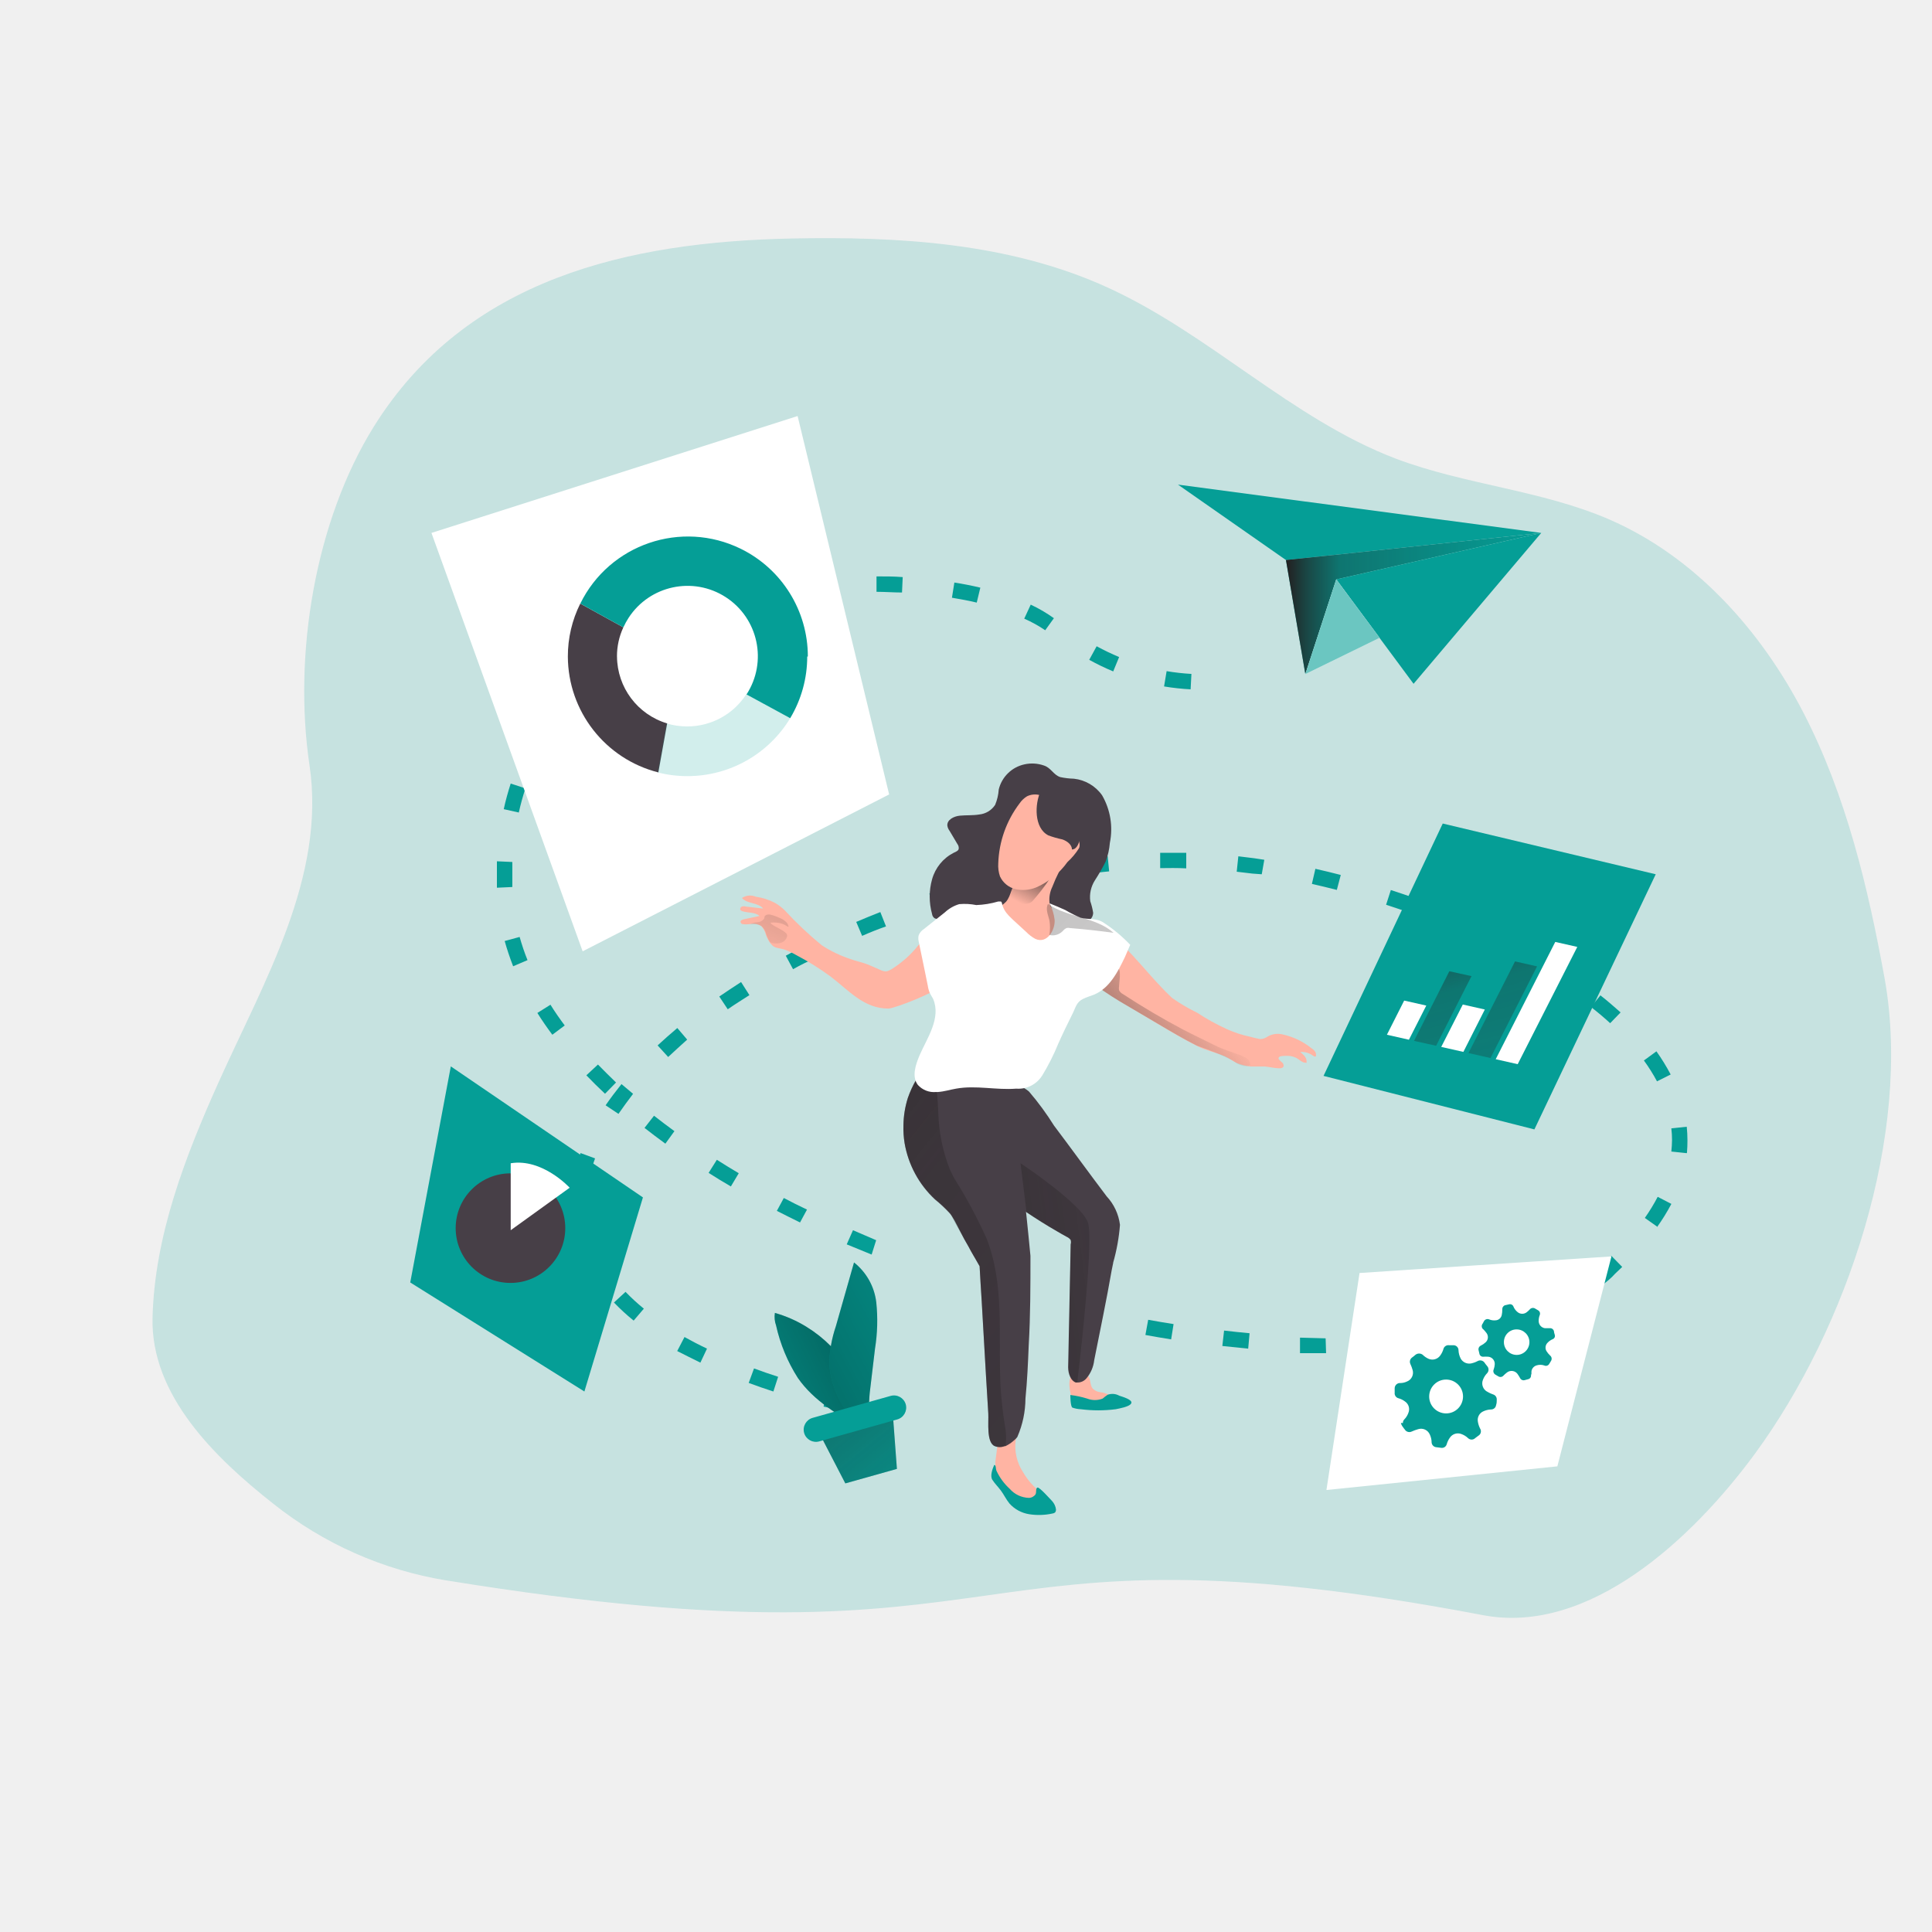
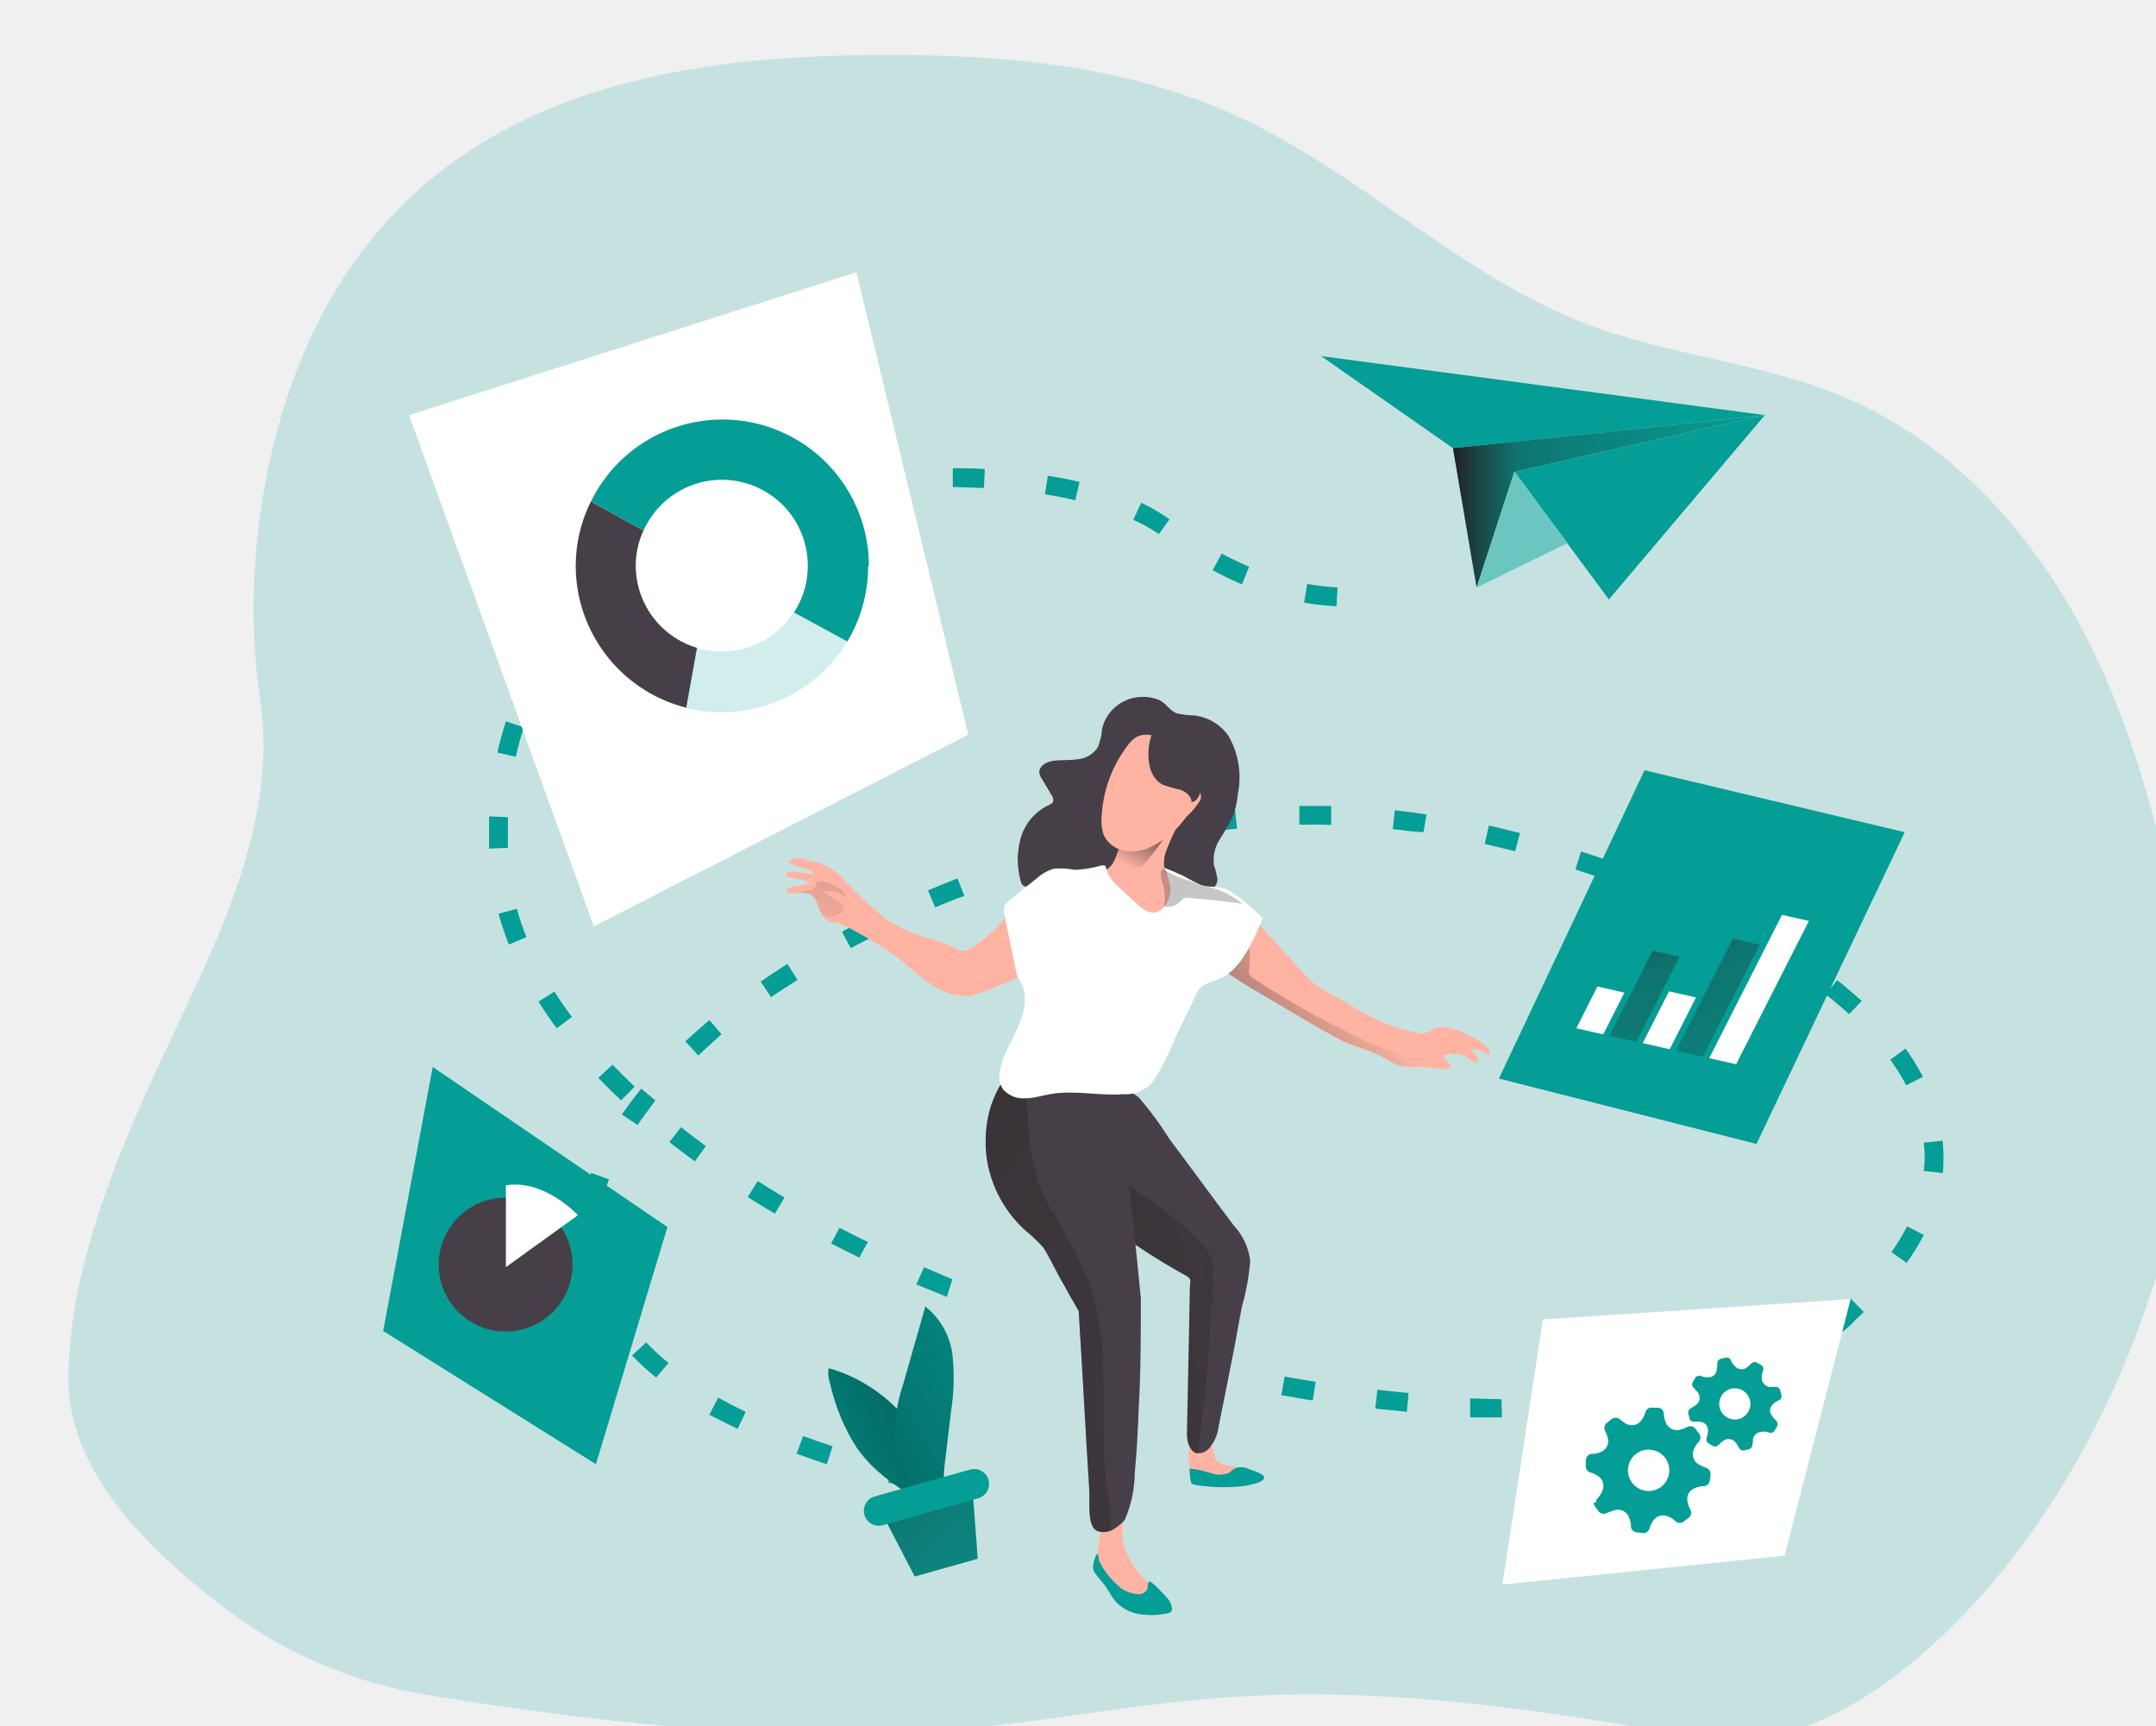
- <svg xmlns="http://www.w3.org/2000/svg" xmlns:xlink="http://www.w3.org/1999/xlink" transform="scale(1)" id="_0517_information_flow" viewBox="0 0 500 500" class="show_show__wrapper__graphic__5Waiy ">
+ <svg xmlns="http://www.w3.org/2000/svg" xmlns:xlink="http://www.w3.org/1999/xlink" transform="scale(1.04)" id="_0517_information_flow" viewBox="25 50 475 380" class="show_show__wrapper__graphic__5Waiy ">
  <defs>
    <style>.cls-1{fill:url(#linear-gradient);}.cls-1,.cls-2,.cls-3,.cls-4,.cls-5,.cls-6,.cls-7,.cls-8,.cls-9,.cls-10,.cls-11,.cls-12,.cls-13,.cls-14,.cls-15,.cls-16,.cls-17,.cls-18{stroke-width:0px;}.cls-2{opacity:.59;}.cls-2,.cls-3{isolation:isolate;}.cls-2,.cls-3,.cls-18{fill:#059e96;}.cls-3{opacity:.18;}.cls-4{fill:url(#linear-gradient-11);}.cls-5{fill:url(#linear-gradient-12);}.cls-6{fill:url(#linear-gradient-10);}.cls-7{fill:url(#linear-gradient-4);}.cls-8{fill:url(#linear-gradient-2);}.cls-9{fill:url(#linear-gradient-3);}.cls-10{fill:url(#linear-gradient-8);}.cls-11{fill:url(#linear-gradient-9);}.cls-12{fill:url(#linear-gradient-7);}.cls-13{fill:url(#linear-gradient-5);}.cls-14{fill:url(#linear-gradient-6);}.cls-15{fill:#473f47;}.cls-16{fill:#fff;}.cls-17{fill:#ffb4a3;}</style>
    <linearGradient id="linear-gradient" x1="803.81" y1="3187.46" x2="869.87" y2="3187.46" gradientTransform="translate(-471 3343.65) scale(1 -1)" gradientUnits="userSpaceOnUse">
      <stop offset="0" stop-color="#231f20" />
      <stop offset=".08" stop-color="#231f20" stop-opacity=".69" />
      <stop offset=".21" stop-color="#231f20" stop-opacity=".32" />
      <stop offset="1" stop-color="#231f20" stop-opacity="0" />
    </linearGradient>
    <linearGradient id="linear-gradient-2" x1="11.36" y1="3234.68" x2="679.9" y2="2862.22" gradientTransform="translate(-435.66 3401.73) rotate(9.48) scale(1 -1)" xlink:href="#linear-gradient" />
    <linearGradient id="linear-gradient-3" x1="312.08" y1="258.15" x2="264.84" y2="296.76" gradientUnits="userSpaceOnUse">
      <stop offset="0" stop-color="#231f20" stop-opacity="0" />
      <stop offset="1" stop-color="#231f20" />
    </linearGradient>
    <linearGradient id="linear-gradient-4" x1="263.96" y1="233.7" x2="270.53" y2="221.26" xlink:href="#linear-gradient-3" />
    <linearGradient id="linear-gradient-5" x1="47.93" y1="3329.59" x2="411.54" y2="3078.54" gradientTransform="translate(-435.66 3401.73) rotate(9.48) scale(1 -1)" xlink:href="#linear-gradient" />
    <linearGradient id="linear-gradient-6" x1="195.06" y1="250.99" x2="235.24" y2="144.78" xlink:href="#linear-gradient-3" />
    <linearGradient id="linear-gradient-7" x1="164.89" y1="3138.85" x2="275.56" y2="3172.08" gradientTransform="translate(-435.66 3401.73) rotate(9.48) scale(1 -1)" xlink:href="#linear-gradient" />
    <linearGradient id="linear-gradient-8" x1="1542.8" y1="2589.55" x2="1568.92" y2="2529.76" gradientTransform="translate(-575.18 3264.92) rotate(-15.73) scale(1 -1)" xlink:href="#linear-gradient" />
    <linearGradient id="linear-gradient-9" x1="-1342.18" y1="2372.4" x2="-1385.69" y2="2335.34" gradientTransform="translate(922.69 2982.58) rotate(14.77) scale(1 -1)" gradientUnits="userSpaceOnUse">
      <stop offset="0" stop-color="#000" />
      <stop offset=".13" stop-color="#000" stop-opacity=".69" />
      <stop offset=".25" stop-color="#000" stop-opacity=".32" />
      <stop offset="1" stop-color="#000" stop-opacity="0" />
    </linearGradient>
    <linearGradient id="linear-gradient-10" x1="210.64" y1="2340.02" x2="276.13" y2="2400.56" gradientTransform="translate(-615.36 2577.13) rotate(14.77) scale(1 -1)" xlink:href="#linear-gradient-9" />
    <linearGradient id="linear-gradient-11" x1="-726.21" y1="3286.05" x2="-653.34" y2="3148.14" gradientTransform="translate(-567.12 3383.73) rotate(12.89) scale(.85 -1) skewX(16.54)" xlink:href="#linear-gradient" />
    <linearGradient id="linear-gradient-12" x1="-711.66" y1="3293.73" x2="-638.83" y2="3155.82" gradientTransform="translate(-567.12 3383.73) rotate(12.89) scale(.85 -1) skewX(16.54)" xlink:href="#linear-gradient" />
  </defs>
  <path class="cls-3" id="background" d="M115.44,409c-16.33-2.68-31.7-9.49-44.65-19.79-15.23-11.99-31.82-28.16-31.31-48.22.54-21.26,8.49-41.74,17.09-60.9,11.63-25.88,27.83-53.17,23.54-81.98-4.29-28.82,1.47-63.3,16.64-87.71,23.99-38.44,65.97-47.77,107.95-48.67,27.74-.57,56.28,1.08,81.56,12.5,26.57,11.99,47.98,34.18,74.97,44.47,17.99,6.78,37.66,8.13,55.26,15.74,22.16,9.63,39.25,28.7,50.32,50.17,11.06,21.47,16.7,45.31,20.99,68.97,7.02,40-9.66,89.96-33.67,122.7-16.01,21.77-42.82,46.99-70.38,41.71-140.31-26.63-113.35,16.16-268.32-9Z" />
  <g id="paper_plane">
    <polygon class="cls-18" points="304.86 125.42 398.87 137.92 332.81 144.94 304.86 125.42" />
    <polygon class="cls-18" points="332.81 144.94 337.82 174.45 345.82 149.95 398.87 137.92 332.81 144.94" />
    <polygon class="cls-1" points="332.81 144.94 337.82 174.45 345.82 149.95 398.87 137.92 332.81 144.94" />
    <polygon class="cls-18" points="365.83 176.97 345.82 149.95 398.87 137.92 365.83 176.97" />
    <polygon class="cls-16" points="337.82 174.45 357.04 165.06 345.82 149.95 337.82 174.45" />
    <polygon class="cls-2" points="337.82 174.45 357.04 165.06 345.82 149.95 337.82 174.45" />
  </g>
  <path class="cls-18" id="path" d="M200.15,360.12c-2.19-.72-4.32-1.44-6.39-2.22l1.38-3.75c2.01.75,4.11,1.47,6.24,2.16l-1.23,3.81ZM181.26,352.65c-2.1-1.02-4.14-2.07-6-3l1.89-3.63c1.83,1.02,3.78,2.04,5.82,3l-1.71,3.63ZM343.19,350.2h-6.75v-4.02l6.63.18.12,3.84ZM356.68,349.96l-.21-3.99c2.25,0,4.47-.27,6.6-.48l.33,3.99c-2.1.21-4.35.36-6.66.48h-.06ZM323.03,349.03l-6.69-.69.45-3.99c2.22.27,4.41.48,6.6.69l-.36,3.99ZM377.01,347.59l-.69-3.93c2.19-.39,4.38-.84,6.45-1.32l.9,3.9c-2.25.63-4.5,1.08-6.78,1.47l.12-.12ZM396.71,342.31l-1.41-3.72c2.1-.81,4.11-1.65,6-2.55l1.74,3.6c-2.13,1.08-4.26,1.98-6.45,2.79l.12-.12ZM163.99,341.77c-1.8-1.45-3.5-3.01-5.1-4.68l3-2.76c1.49,1.55,3.07,3,4.74,4.35l-2.64,3.09ZM414.79,332.47l-2.46-3.18c1.05-.81,2.07-1.68,3-2.58l1.71-1.68,2.79,2.85-1.86,1.77c-.93,1.08-2.16,2.04-3.3,2.94l.12-.12ZM150.91,325.64c-1.02-2.11-1.82-4.32-2.4-6.6l3.9-.87c.45,2.07,1.12,4.08,2.01,6l-3.51,1.47ZM225.58,324.68l-6.45-2.64,1.62-3.66c2.01.87,4.05,1.74,6,2.58l-1.17,3.72ZM428.95,317.51l-3.27-2.31c1.23-1.74,2.34-3.57,3.33-5.46l3.54,1.83c-1.11,2.1-2.36,4.13-3.75,6.06l.15-.12ZM207.05,316.37c-2.04-.99-4.05-2.01-6-3l1.8-3.33c1.95,1.02,3.93,2.04,6,3l-1.8,3.33ZM189.15,307.05c-1.95-1.14-3.9-2.31-5.76-3.51l2.13-3.39c1.83,1.17,3.75,2.34,5.67,3.48l-2.04,3.42ZM152.26,305.88l-3.93-.75c.46-2.29,1.1-4.53,1.92-6.72l3.75,1.38c-.71,1.93-1.27,3.92-1.68,5.94l-.06.15ZM436.53,298.44l-3.99-.42c.11-1,.17-2,.18-3,0-1-.06-2-.18-3l3.99-.42c.12,1.17.18,2.34.18,3.51,0,1.06-.03,2.12-.12,3.18l-.06.15ZM172.2,295.98c-1.83-1.35-3.66-2.7-5.4-4.08l2.46-3.15c1.71,1.35,3.48,2.67,5.28,3.99l-2.34,3.24ZM160.06,288.27l-3.33-2.22c1.26-1.83,2.64-3.66,4.11-5.49l3,2.52c-1.29,1.71-2.61,3.48-3.78,5.19ZM156.58,283.06c-1.68-1.56-3.3-3.18-4.83-4.77l3-2.79c1.5,1.56,3,3,4.68,4.65l-2.85,2.91ZM428.83,279.85c-1-1.88-2.14-3.68-3.39-5.4l3.24-2.37c1.36,1.91,2.59,3.92,3.69,6l-3.54,1.77ZM172.92,273.55l-2.73-3c1.62-1.5,3.33-3,5.1-4.5l2.55,3c-1.71,1.56-3.36,3.03-4.92,4.5ZM142.94,267.79c-1.38-1.86-2.7-3.75-3.87-5.64l3.39-2.13c1.11,1.8,2.37,3.6,3.69,5.37l-3.21,2.4ZM416.71,264.8c-1.53-1.41-3.21-2.82-4.98-4.2l2.46-3c1.86,1.44,3.6,3,5.22,4.41l-2.7,2.79ZM188.34,261.2l-2.19-3.3c1.83-1.26,3.75-2.52,5.64-3.75l2.16,3.39c-1.8,1.17-3.81,2.4-5.61,3.66ZM400.91,253.07c-1.83-1.14-3.75-2.25-5.7-3.33l1.95-3.51c2.01,1.11,3.99,2.28,5.85,3.42l-2.1,3.42ZM205.25,250.85l-1.89-3.51c1.95-1.08,3.99-2.13,6-3l1.8,3.6c-1.98.78-4.02,1.83-5.91,2.88v.03ZM132.8,250.07c-.84-2.16-1.59-4.38-2.19-6.54l3.87-1.05c.57,2.01,1.26,4.08,2.04,6l-3.72,1.59ZM383.43,243.8l-6-2.67,1.56-3.69c2.07.9,4.17,1.8,6.18,2.73l-1.74,3.63ZM223.15,242.28l-1.56-3.69c2.04-.87,4.17-1.74,6.24-2.55l1.47,3.72c-2.04.69-4.17,1.56-6.15,2.43v.09ZM365.02,236.28c-2.07-.72-4.17-1.44-6.3-2.13l1.23-3.81c2.16.69,4.32,1.44,6.39,2.16l-1.32,3.78ZM241.77,235.08l-1.26-3.81c2.16-.69,4.32-1.38,6.48-2.01l1.14,3.84c-2.01.72-4.26,1.38-6.36,1.98ZM345.97,230.31c-2.13-.54-4.32-1.08-6.45-1.56l.9-3.9c2.16.48,4.38,1.02,6.57,1.59l-1.02,3.87ZM128.6,229.74v-6.84l3.99.18v6.48l-3.99.18ZM260.93,229.74l-.9-3.66c2.19-.51,4.41-.99,6.6-1.44l.78,3.93c-2.16.27-4.35.75-6.48,1.23v-.06ZM326.54,226.26l-2.46-.18-4.02-.48.42-3.99,4.17.51,2.55.39-.66,3.75ZM280.48,226.26l-.54-3.96c2.25-.3,4.5-.54,6.72-.75l.39,3.96c-2.19.18-4.38.57-6.57.72v.03ZM300.25,224.7v-3.99h6.75v4.02c-2.34-.12-4.56-.09-6.75-.06v.03ZM134.27,210.28l-3.9-.87c.48-2.25,1.11-4.47,1.8-6.63l3.81,1.26c-.68,2.05-1.25,4.13-1.71,6.24ZM141.23,192.29l-3.45-2.01c1.16-1.98,2.42-3.9,3.78-5.76l3.24,2.37c-1.31,1.72-2.52,3.51-3.63,5.37l.06.03ZM308.13,178.4c-2.3-.12-4.59-.37-6.87-.75l.66-3.96c2.12.36,4.27.6,6.42.72l-.21,3.99ZM153.46,177.27l-2.7-3c1.68-1.5,3.45-3,5.31-4.38l2.4,3.21c-1.74,1.35-3.45,2.73-5.01,4.17ZM288.1,173.76c-2.12-.88-4.2-1.88-6.21-3l1.92-3.51c1.89,1.03,3.83,1.96,5.82,2.79l-1.53,3.72ZM169.51,166.11l-1.89-3.54c1.98-1.02,4.05-2.04,6-3l1.62,3.66c-1.86.96-3.87,1.92-5.73,2.88ZM270.5,163.11c-1.71-1.17-3.53-2.17-5.43-3l1.68-3.63c2.1.98,4.11,2.16,6,3.51l-2.25,3.12ZM187.71,158.73l-1.17-3.84c2.13-.63,4.35-1.23,6.57-1.8l.93,3.9c-2.13.51-4.26,1.11-6.33,1.74ZM252.78,155.95c-2.04-.48-4.2-.9-6.42-1.26l.63-3.93c2.31.36,4.56.81,6.72,1.32l-.93,3.87ZM207.14,154.51l-.57-3.96c2.22-.3,4.5-.57,6.75-.78l.36,3.99c-2.34.36-4.53.36-6.54.75ZM233.44,153.34c-2.16,0-4.38-.18-6.6-.18v-3.99c2.28,0,4.56,0,6.78.18l-.18,3.99Z" />
  <g id="character">
    <path class="cls-15" d="M258.47,204.37c-.09,1.35-.41,2.68-.93,3.93-.92,1.41-2.43,2.32-4.11,2.49-1.65.27-3.33.15-4.98.3-1.65.15-3.45,1.11-3.27,2.64.08.47.28.91.57,1.29l2.01,3.39c.26.33.39.75.36,1.17,0,.57-.75.87-1.29,1.11-2.75,1.4-4.78,3.89-5.61,6.87-.82,2.94-.82,6.05,0,9,.05.42.27.79.6,1.05.28.15.59.22.9.21,1.9.32,3.59,1.41,4.68,3,1.04,1.64,1.97,3.34,2.79,5.1,4.57,8.57,13.22,14.18,22.91,14.84.78.08,1.57-.02,2.31-.27.89-.45,1.6-1.18,2.04-2.07,2.07-3.78,1.47-8.31,1.62-12.44,0-2.05.38-4.09,1.14-6,.48-1.08.93-1.14,1.62-1.77.67-.44,1.07-1.18,1.08-1.98-.16-1.02-.41-2.02-.75-3-.25-1.88.18-3.8,1.2-5.4,1.02-1.57,1.95-3.19,2.79-4.86.58-1.55.95-3.18,1.08-4.83.86-4.22.14-8.6-2.01-12.32-1.7-2.41-4.36-3.97-7.29-4.29-1.19-.03-2.37-.17-3.54-.42-1.77-.57-2.37-2.4-4.23-3-1.61-.56-3.34-.67-5.01-.3-3.31.71-5.92,3.27-6.69,6.57Z" />
    <path class="cls-17" d="M267.5,384.59c1.1.96,2.04,2.08,2.79,3.33.15.23.21.51.18.78,0,.42-.57.66-1.02.78-3.83.99-7.83-.76-9.72-4.23-1.39-1.99-2.14-4.35-2.16-6.78l.51-3.9c.06-.61.2-1.2.42-1.77.29-.55.66-1.06,1.11-1.5.74-.84,1.64-1.52,2.64-2.01.12-.04.24-.04.36,0,.24,0,.36.3.42.51.17,1,.11,2.03-.18,3-.35,2.86.32,5.74,1.89,8.16.76,1.32,1.69,2.54,2.76,3.63Z" />
    <path class="cls-17" d="M277.55,362.52c.06.3.18.59.36.84.16.21.36.37.6.48,1.02.43,2.14.57,3.24.42,1.35,0,2.67-.27,3.99-.48.76,0,1.48-.38,1.89-1.02.2-.73-.14-1.51-.81-1.86-.65-.33-1.37-.54-2.1-.6-.74-.1-1.42-.43-1.95-.96-.75-.93-.42-2.4-1.2-3.3-.97-.73-2.23-.94-3.39-.57-2.43.75-1.14,5.34-.63,7.05Z" />
    <path class="cls-15" d="M288.1,326.81c-.15.63-.27,1.26-.39,1.89-1.35,7.8-3,15.56-4.53,23.33-.19,1.71-.88,3.33-1.98,4.65-.61.76-1.55,1.17-2.52,1.11h-.27c-1.26-.42-1.98-2.19-1.98-3.96l.66-31.79c.1-.37.1-.77,0-1.14-.25-.34-.58-.61-.96-.78-.9-.48-1.77-.99-2.64-1.5-2.67-1.53-5.28-3.18-7.83-4.89-3.42-2.31-6.75-4.74-9.96-7.35-2.33-1.42-4.18-3.51-5.31-6-1.07-3.06-2.29-6.06-3.66-9-1.59-3.71-3.47-7.28-5.64-10.68-.27-.39-1.29-2.37-1.86-2.46l21.8,2.4c1.93-.08,3.82.58,5.28,1.86,2.38,2.77,4.54,5.72,6.48,8.82,4.53,6,9,12.2,13.61,18.29,1.9,2.04,3.1,4.62,3.45,7.38-.26,3.32-.85,6.61-1.77,9.81Z" />
    <path class="cls-15" d="M263.33,371.82c-.29.41-.65.77-1.05,1.08-.62.54-1.3.99-2.04,1.35h-.21c-.84.34-1.77.34-2.61,0-2.19-.93-1.53-6.3-1.65-8.4-.21-3.3-.39-6.57-.6-9.87-.36-6.42-.75-12.83-1.11-19.28-.18-3-.39-6-.54-9l-1.11-1.95-.51-.87-.6-1.05-.63-1.17c-.36-.6-.72-1.26-1.11-1.95-.63-1.17-1.23-2.4-1.86-3.6-.39-.81-.83-1.59-1.32-2.34-.16-.25-.34-.49-.54-.72-1.2-1.3-2.49-2.51-3.87-3.63-4.15-3.86-6.91-8.98-7.86-14.57-.25-1.53-.35-3.07-.3-4.62.03-2.4.42-4.79,1.14-7.08.57-1.63,1.29-3.21,2.16-4.71.68-1.33,1.6-2.53,2.7-3.54.52-.48,1.1-.87,1.74-1.17,4.14-1.89,8.34,2.82,11.21,5.31s7.86,6,9.42,9.75c1.56,3.75,4.5,35.23,4.5,35.23,0,7.74,0,15.47-.45,23.18-.18,4.59-.39,9.18-.84,13.73-.02,3.39-.72,6.75-2.07,9.87Z" />
    <path class="cls-8" d="M260.24,374.24h-.21c-.84.34-1.77.34-2.61,0-2.19-.93-1.53-6.3-1.65-8.4-.21-3.3-.39-6.57-.6-9.87-.36-6.42-.75-12.83-1.11-19.28-.18-3-.39-6-.54-9l-1.11-1.95-.51-.87-.6-1.05-.63-1.17c-.36-.6-.72-1.26-1.11-1.95l-2.13-3.81-1.59-3c-1.2-1.3-2.49-2.51-3.87-3.63-4.12-3.82-6.88-8.89-7.86-14.42-.25-1.53-.35-3.07-.3-4.62.03-2.4.42-4.79,1.14-7.08.57-1.63,1.29-3.21,2.16-4.71.68-1.33,1.6-2.53,2.7-3.54.24.22.45.47.63.75,2.28,3.27,2.16,7.56,2.4,11.54.15,4.97,1.17,9.89,3,14.51h0l.81,1.65h0c.11.24.23.47.36.69,3.13,4.96,5.9,10.13,8.31,15.47,4.71,11.99,3,25.13,3.6,37.84.19,3.52.57,7.02,1.14,10.5.35,1.77.41,3.58.18,5.37Z" />
    <path class="cls-17" d="M327.41,276.01h-3.66c-1.26-.1-2.5-.4-3.66-.9-1.11-.51-2.04-1.29-3.18-1.77-2.34-1.02-4.89-1.5-7.17-2.67-3.45-1.74-6.78-3.72-10.08-5.67l-7.98-4.74c-2.69-1.54-5.31-3.22-7.83-5.04l-1.47-1.14c-.72-.6-1.62-1.26-2.52-.99-.37.17-.69.42-.96.72-1.04,1.43-1.7,3.1-1.92,4.86-.39,1.53-.99,3-1.77,4.38-1.47,2.7-2.85,5.46-4.44,8.07-1.15,2.55-2.78,4.86-4.8,6.81-1.32.7-2.84.96-4.32.75-3.17-.42-6.37-.55-9.57-.36-1.46.34-2.94.58-4.44.72-2.31-.05-4.54-.83-6.39-2.22-1.62-1.26-.9-3-.24-4.65,2.52-6.57,5.01-10.41,2.07-17.15.57,1.32-11.63,6-13.16,6-6.39,0-10.2-4.68-14.99-8.31-2.85-2.09-5.86-3.97-9-5.61-.95-.55-1.96-1.02-3-1.38-.99-.33-2.28-.3-3-.99-.3-.27-.56-.59-.78-.93-.4-.62-.72-1.28-.96-1.98-.2-.83-.63-1.59-1.23-2.19-.9-.53-1.98-.69-3-.45-.55.06-1.1.06-1.65,0-.21,0-.41-.11-.54-.27-.15-.2-.15-.49,0-.69.21-.14.44-.24.69-.3l4.11-.87c-1.17-1.02-3-.75-4.44-1.23-.19-.05-.37-.16-.51-.3-.15-.35.01-.75.36-.9.35-.11.73-.11,1.08,0l4.44.51c-1.32-1.62-4.14-1.14-5.49-2.73,1.07-.71,2.42-.84,3.6-.33,1.73.25,3.4.78,4.95,1.59.94.55,1.81,1.21,2.58,1.98,2.96,3.22,6.15,6.22,9.54,9,2.37,1.54,4.93,2.76,7.62,3.63,1.17.42,2.4.69,3.57,1.08s2.64,1.11,3.93,1.65c.48.26,1.02.39,1.56.39.44-.08.85-.25,1.23-.48,2.71-1.66,5.1-3.78,7.08-6.27,2.13-2.52,4.62-4.74,6.87-7.14.87-1.03,1.96-1.86,3.18-2.43,2.28-.78,4.71.36,7.14.45,2.05.1,4.04-.67,5.49-2.13,1.41-1.65,1.35-4.11,3-5.76.93-.88,2.08-1.48,3.33-1.74,1.37-.44,2.7-.99,3.99-1.65,1.02-.48,2.31-.93,3.21-.24.28.18.45.5.45.84,0,.29-.1.57-.27.81-.64,1.25-1.21,2.53-1.71,3.84-.65,1.32-.9,2.8-.72,4.26.42,2.07,3,3.24,4.74,3.99,2.52,1.08,5.31,1.26,7.83,2.28,2.51,1.16,4.76,2.81,6.63,4.86,3,3,5.49,6,8.22,9,1.38,1.5,2.79,3,4.32,4.41,2.03,1.43,4.18,2.7,6.42,3.78,2.48,1.63,5.07,3.06,7.77,4.29,1.92.86,3.93,1.52,6,1.95.84.24,1.69.44,2.55.6.9,0,1.38-.3,2.13-.75,1.14-.6,2.47-.76,3.72-.45,2.71.6,5.24,1.81,7.41,3.54.63.42,1.32,1.05,1.2,1.8.03.1.03.2,0,.3-.24.21-.6,0-.87-.21-.93-.67-2.07-.98-3.21-.87.84.66,1.74,1.47,1.65,2.52.03.08.03.16,0,.24-.08.04-.18.04-.27,0-.93,0-1.62-.87-2.49-1.29-.84-.39-1.77-.55-2.7-.48-.42,0-1.77,0-1.77.54-.03.09-.03.18,0,.27.25.33.54.62.87.87.33.25.49.67.39,1.08-.21.42-.78.48-1.26.45-1.26-.06-2.34-.33-3.48-.45Z" />
    <path class="cls-9" d="M323.63,275.59c-.33.2-.7.34-1.08.39-1.24-.09-2.42-.59-3.33-1.44-3.09-1.53-6.27-2.86-9.54-3.96-3.45-1.74-6.78-3.72-10.08-5.67l-7.92-4.65c-2.69-1.54-5.31-3.22-7.83-5.04.69.51,3.54-3.81,4.02-4.2,2.79-2.28,1.8,2.61,1.74,4.26-.06.33-.06.66,0,.99.22.43.56.77.99.99,5.04,3.3,10.23,6.36,15.56,9.18,2.7,1.41,5.49,2.7,8.22,4.08,2.25,1.14,4.68,1.8,7.02,2.73.99.39,2.1.99,2.13,2.04.05.09.08.2.09.3Z" />
    <path class="cls-7" d="M261.86,229.35c.07,1.05-.18,2.1-.72,3-.78,1.05,4.44,2.43,6,.93,1.63-1.83,3.13-3.76,4.5-5.79l-9.78,1.86Z" />
    <path class="cls-17" d="M268.04,229.71c-1.67.65-3.5.79-5.25.39-1.75-.43-3.22-1.63-3.99-3.27-.38-1.1-.53-2.26-.45-3.42.19-5.61,2.12-11.03,5.52-15.5.5-.74,1.16-1.36,1.92-1.83,1.04-.5,2.22-.61,3.33-.3,2.13.56,4.03,1.81,5.4,3.54,1.35,1.71,2.5,3.57,3.42,5.55.66,1.23,1.89,3.18,1.32,4.62-.83,1.33-1.84,2.54-3,3.6-2.08,2.92-4.92,5.21-8.22,6.63Z" />
    <path class="cls-16" d="M269.69,278.38c-1.43,2.28-4.01,3.57-6.69,3.36-5.19.42-10.41-.93-15.56,0-1.59.27-3,.75-4.74.87h-.45c-1.77.17-3.51-.51-4.71-1.83-1.62-2.13-.6-5.19.45-7.68,1.95-4.47,5.61-9.6,3.51-14.57h0c-.27-.54-.63-1.02-.87-1.56-.25-.59-.42-1.2-.51-1.83l-.78-3.84c-.54-2.55-1.05-5.1-1.59-7.68-.12-.51-.12-1.05,0-1.56.26-.67.74-1.24,1.35-1.62l5.43-4.32c1.06-.99,2.33-1.72,3.72-2.13,1.47-.13,2.96-.05,4.41.24,1.93-.07,3.84-.38,5.7-.93h.69c.19.18.29.43.3.69.21.84.6,1.63,1.14,2.31.39.48.81.93,1.26,1.35l.57.54,3.27,3c.69.72,1.49,1.33,2.37,1.8,3,1.35,5.13-2.25,4.98-4.92-.17-1.5-.62-2.95-1.32-4.29,1.38.54,2.76,1.14,4.14,1.77,1.25.74,2.55,1.4,3.9,1.95,2.1.57,4.11,0,6,1.32,2.5,1.62,4.79,3.54,6.84,5.7l-1.38,3.18c-1.83,3.84-3.96,7.98-7.86,9.66-1.02.42-2.07.69-3,1.17-1.68.84-1.86,2.16-2.61,3.66-1.29,2.61-2.58,5.22-3.75,7.86-1.17,2.89-2.58,5.68-4.2,8.34Z" />
    <path class="cls-13" d="M275.12,240.87c.24-.3.55-.53.9-.69.29-.07.58-.07.87,0,3.78.3,7.56.72,11.3,1.23-4.65-4.14-11.99-3.96-16.97-7.47-.69,1.29,0,2.79.36,4.2.21,1.27.21,2.57,0,3.84,1.29.3,2.65-.13,3.54-1.11Z" />
    <path class="cls-14" d="M201.8,244.07c-.83.22-1.71.14-2.49-.21-.4-.62-.73-1.28-.96-1.98-.2-.83-.63-1.59-1.23-2.19-.91-.53-1.98-.69-3-.45.57-.36,1.22-.55,1.89-.57.73-.02,1.4-.4,1.8-1.02,0-.24,0-.54.3-.75s.78-.27,1.2-.21c.85.2,1.67.5,2.46.87.57.21,1.08.52,1.53.93.43.32.72.81.78,1.35-.27,0-.66-.3-.93-.45-.34-.18-.71-.32-1.08-.42-.76-.2-1.55-.27-2.34-.21h-.27s0,.27.18.36c1.11.87,2.52,1.29,3.6,2.22.18.1.31.26.39.45.1.25.1.53,0,.78-.3.79-1,1.36-1.83,1.5Z" />
    <path class="cls-18" d="M289.66,361.2c-.92-.51-2.01-.6-3-.24-.45.3-.88.63-1.29.99-1.29.51-2.73.51-4.02,0-1.42-.44-2.87-.75-4.35-.93,0,0,0,3,.54,3.27.71.25,1.44.39,2.19.42,2.99.38,6.01.38,9,0,.84-.18,3.66-.63,4.05-1.56s-2.34-1.68-3.12-1.95Z" />
    <path class="cls-18" d="M272.3,388.49c.54.6.89,1.36.99,2.16.01.28-.07.56-.24.78-.2.15-.44.24-.69.27-1.97.43-4,.49-6,.18-1.97-.31-3.77-1.28-5.1-2.76-.87-1.05-1.44-2.31-2.25-3.39s-1.56-1.77-2.19-2.76,0-2.76.48-3.84c.54,0,.36,1.05.6,1.53.82,1.76,1.98,3.34,3.42,4.65,1.24,1.43,3.03,2.27,4.92,2.34.69,0,1.34-.34,1.74-.9.3-.48,0-1.59.51-1.77s3.33,3.03,3.81,3.51Z" />
    <path class="cls-12" d="M278.81,357.78h-.27c-1.26-.42-1.98-2.19-1.98-3.96l.54-31.79c.1-.37.1-.77,0-1.14-.25-.34-.58-.61-.96-.78-.9-.48-1.77-.99-2.64-1.5-2.67-1.53-5.28-3.18-7.83-4.89l-1.56-12.68s15.8,10.47,17.45,15.38c1.65,4.92-2.76,41.35-2.76,41.35Z" />
    <path class="cls-15" d="M271.28,216.19c1.19.44,2.41.79,3.66,1.05,1.23.42,2.46,1.35,2.49,2.61,1.05,0,1.62-1.2,1.92-2.19.61-1.65,1.01-3.38,1.2-5.13.17-1.76-.25-3.52-1.2-5.01-1.71-2.43-8.04-6.99-10.05-2.73-1.53,3.3-1.71,9.48,1.98,11.39Z" />
    <path class="cls-18" d="M303.09,346.63c-2.22-.36-4.44-.72-6.66-1.14l.72-3.93c2.19.39,4.38.78,6.57,1.11l-.63,3.96Z" />
  </g>
  <g id="icon_5">
    <polygon class="cls-16" points="111.66 137.92 206.42 107.67 230.11 205.6 150.79 246.2 111.66 137.92" />
    <path class="cls-15" d="M159.67,169.92c-.01-2.61.55-5.19,1.65-7.56l-11.15-6.15c-2.12,4.26-3.22,8.95-3.21,13.7.05,14.17,9.68,26.51,23.42,29.99l2.28-12.68c-7.66-2.29-12.92-9.31-12.98-17.3Z" />
    <path class="cls-3" d="M204.5,185.87c-5.64,9.33-15.76,15.02-26.66,14.99-2.57,0-5.13-.32-7.62-.96l2.28-12.68c1.73.52,3.53.78,5.34.78,6.22.01,12.01-3.16,15.35-8.4l11.3,6.27Z" />
    <path class="cls-18" d="M208.91,169.92c0,5.62-1.52,11.13-4.41,15.95l-11.3-6.15c5.47-8.44,3.06-19.71-5.37-25.17-8.44-5.47-19.71-3.06-25.17,5.37-.5.78-.95,1.59-1.33,2.44l-11.15-6.15c7.56-15.39,26.15-21.73,41.54-14.18,10.63,5.22,17.36,16.04,17.35,27.88h-.15Z" />
  </g>
  <g id="icon_4">
    <polygon class="cls-16" points="343.28 385.61 351.85 329.45 417.04 325.16 403.04 379.49 343.28 385.61" />
    <g id="G8KHDO">
      <path class="cls-18" d="M363.07,368.28c-.02-.35.11-.68.36-.93.56-.57.96-1.27,1.17-2.04.26-.99-.14-2.04-.99-2.61-.51-.39-1.09-.67-1.71-.84-.63-.17-1.04-.79-.96-1.44v-1.2c.05-.76.7-1.34,1.46-1.29,0,0,0,0,0,0,.59,0,1.17-.14,1.71-.39,1.2-.46,1.84-1.77,1.47-3-.15-.53-.34-1.04-.57-1.53-.28-.59-.11-1.29.42-1.68.31-.22.61-.46.9-.72.55-.42,1.31-.42,1.86,0,.44.44.96.8,1.53,1.05,1.07.46,2.32.11,3-.84.4-.54.69-1.15.87-1.8.21-.62.85-.99,1.5-.87h1.2c.66.06,1.17.62,1.17,1.29.03.78.24,1.53.6,2.22.54.91,1.6,1.39,2.64,1.2.58-.12,1.15-.32,1.68-.6.64-.37,1.46-.18,1.86.45.21.36.54.66.78,1.02.33.52.27,1.2-.15,1.65-.45.46-.81,1.01-1.05,1.62-.55,1.23-.02,2.67,1.2,3.24.44.26.9.47,1.38.63.59.17.98.71.96,1.32,0,.48,0,.96-.18,1.47-.09.65-.66,1.13-1.32,1.11-.71.03-1.4.2-2.04.51-1,.47-1.55,1.55-1.35,2.64.1.62.29,1.21.57,1.77.4.61.24,1.43-.37,1.83-.02.01-.03.02-.05.03l-.84.63c-.51.51-1.34.51-1.86,0-.49-.47-1.07-.82-1.71-1.05-1.1-.43-2.35-.03-3,.96-.37.52-.64,1.1-.81,1.71-.19.61-.78.99-1.41.9l-1.41-.18c-.59-.11-1.03-.6-1.08-1.2,0-.73-.17-1.44-.48-2.1-.51-1.15-1.8-1.73-3-1.35-.57.16-1.12.36-1.65.6-.55.28-1.23.16-1.65-.3-.3-.39-.6-.75-.87-1.17-.14-.23-.24-.49-.3-.75l.51.03ZM374.28,357.03c-2.42-.02-4.39,1.93-4.41,4.35-.02,2.42,1.93,4.39,4.35,4.41,2.42.02,4.39-1.93,4.41-4.35,0,0,0-.02,0-.03,0-2.42-1.96-4.38-4.38-4.38-.02,0-.04,0-.06,0h.09Z" />
      <path class="cls-18" d="M396.23,355.56c.01.17.01.34,0,.51-.02.43-.33.79-.75.87l-.9.24c-.49.13-1-.11-1.2-.57-.21-.36-.42-.72-.66-1.05-.64-.85-1.84-1.02-2.69-.38-.03.03-.07.05-.1.08-.3.23-.58.48-.84.75-.32.37-.87.46-1.29.21l-.72-.42c-.52-.26-.75-.88-.51-1.41.15-.42.24-.85.27-1.29.07-1-.66-1.87-1.65-1.98-.47-.03-.94-.03-1.41,0-.49-.01-.88-.39-.93-.87-.04-.25-.1-.5-.18-.75-.15-.5.09-1.04.57-1.26.45-.22.86-.5,1.23-.84.68-.61.79-1.62.27-2.37-.24-.32-.5-.63-.78-.93-.49-.31-.63-.96-.32-1.45.02-.04.05-.08.08-.11l.36-.66c.27-.45.84-.63,1.32-.42.51.21,1.07.3,1.62.24.78-.02,1.44-.56,1.62-1.32.11-.49.16-1,.15-1.5-.04-.47.24-.92.69-1.08l1.05-.24c.5-.14,1.01.14,1.17.63.23.54.59,1.01,1.05,1.38.69.58,1.71.58,2.4,0,.27-.21.52-.44.75-.69.32-.39.87-.5,1.32-.27l.87.51c.42.26.58.78.39,1.23-.19.49-.28,1.01-.27,1.53,0,.94.69,1.73,1.62,1.86h1.26c.53-.05,1,.32,1.08.84,0,.3.15.6.21.9.14.46-.11.95-.57,1.11-.49.21-.93.51-1.29.9-.58.57-.71,1.46-.3,2.16.26.42.57.8.93,1.14.44.34.55.97.24,1.44l-.42.69c-.24.49-.83.7-1.32.46,0,0-.02,0-.03-.01-.64-.21-1.34-.21-1.98,0-.66.2-1.16.76-1.29,1.44-.03.34-.03.68,0,1.02l-.12-.27ZM392.51,344.05c-1.81-.02-3.28,1.43-3.3,3.24,0,.01,0,.02,0,.03-.02,1.82,1.45,3.31,3.27,3.33,1.82.02,3.31-1.45,3.33-3.27.02-1.82-1.45-3.31-3.27-3.33,0,0-.02,0-.03,0Z" />
    </g>
  </g>
  <g id="icon_3">
    <polygon class="cls-18" points="106.17 331.9 151.24 360.12 166.39 309.89 116.67 275.98 106.17 331.9" />
    <circle class="cls-15" cx="132.11" cy="317.84" r="14.18" />
    <path class="cls-16" d="M132.17,301.05v17.33l15.26-11s-7.05-7.68-15.26-6.33Z" />
  </g>
  <g id="icon_2">
    <path class="cls-18" d="M216.49,364.77l-3.36-.75.99-3.9c1.08.3,2.13.57,3.21.81l-.84,3.84Z" />
    <polygon class="cls-18" points="231.07 366.06 212.27 371.34 218.77 383.9 232.12 380.15 231.07 366.06" />
    <polygon class="cls-10" points="231.07 366.06 212.27 371.34 218.77 383.9 232.12 380.15 231.07 366.06" />
    <path class="cls-18" d="M200.54,339.79c-.17,1.08-.07,2.18.3,3.21,1.07,4.83,2.98,9.44,5.64,13.61,4.17,6,10.68,9.75,16.97,13.37-.54-.45-.45-3.78-.54-4.53l-.45-4.44c-.38-2.34-1.3-4.57-2.67-6.51-2.75-4.52-6.53-8.32-11.03-11.09-2.55-1.59-5.32-2.81-8.22-3.63Z" />
    <path class="cls-11" d="M200.54,339.79c-.17,1.08-.07,2.18.3,3.21,1.07,4.83,2.98,9.44,5.64,13.61,4.17,6,10.68,9.75,16.97,13.37-.54-.45-.45-3.78-.54-4.53l-.45-4.44c-.38-2.34-1.3-4.57-2.67-6.51-2.75-4.52-6.53-8.32-11.03-11.09-2.55-1.59-5.32-2.81-8.22-3.63Z" />
    <path class="cls-18" d="M226.45,349.03c.64-3.97.75-8,.33-11.99-.48-4.07-2.55-7.78-5.76-10.32l-4.71,16.55c-1.07,3.14-1.65,6.43-1.71,9.75.5,6.61,3.77,12.69,9,16.76,1.5-2.37,1.17-6.63,1.5-9.42l1.35-11.33Z" />
    <path class="cls-6" d="M226.45,349.03c.64-3.97.75-8,.33-11.99-.48-4.07-2.55-7.78-5.76-10.32l-4.71,16.55c-1.07,3.14-1.65,6.43-1.71,9.75.5,6.61,3.77,12.69,9,16.76,1.5-2.37,1.17-6.63,1.5-9.42l1.35-11.33Z" />
    <path class="cls-18" d="M210.31,366.94l20.18-5.68c1.69-.48,3.44.5,3.92,2.18h0c.47,1.68-.51,3.43-2.2,3.91l-20.18,5.68c-1.69.48-3.44-.5-3.92-2.18h0c-.47-1.68.51-3.43,2.2-3.91Z" />
  </g>
  <g id="icon_1">
    <polygon class="cls-18" points="342.53 278.44 373.38 213.13 428.5 226.26 397.1 292.29 342.53 278.44" />
    <polygon class="cls-16" points="364.63 269.08 358.93 267.79 363.4 258.95 369.12 260.24 364.63 269.08" />
    <polygon class="cls-18" points="371.67 270.64 365.95 269.38 375.09 251.36 380.82 252.62 371.67 270.64" />
    <polygon class="cls-16" points="378.72 272.23 372.99 270.94 378.57 259.97 384.27 261.26 378.72 272.23" />
    <polygon class="cls-18" points="385.74 273.82 380.04 272.53 392.09 248.81 397.79 250.1 385.74 273.82" />
    <polyline class="cls-4" points="380.82 252.62 371.67 270.64 365.95 269.38 375.09 251.36 380.82 252.62" />
    <polygon class="cls-5" points="385.74 273.82 380.04 272.53 392.09 248.81 397.79 250.1 385.74 273.82" />
    <polygon class="cls-16" points="392.78 275.41 387.09 274.12 402.5 243.77 408.2 245.06 392.78 275.41" />
  </g>
</svg>
